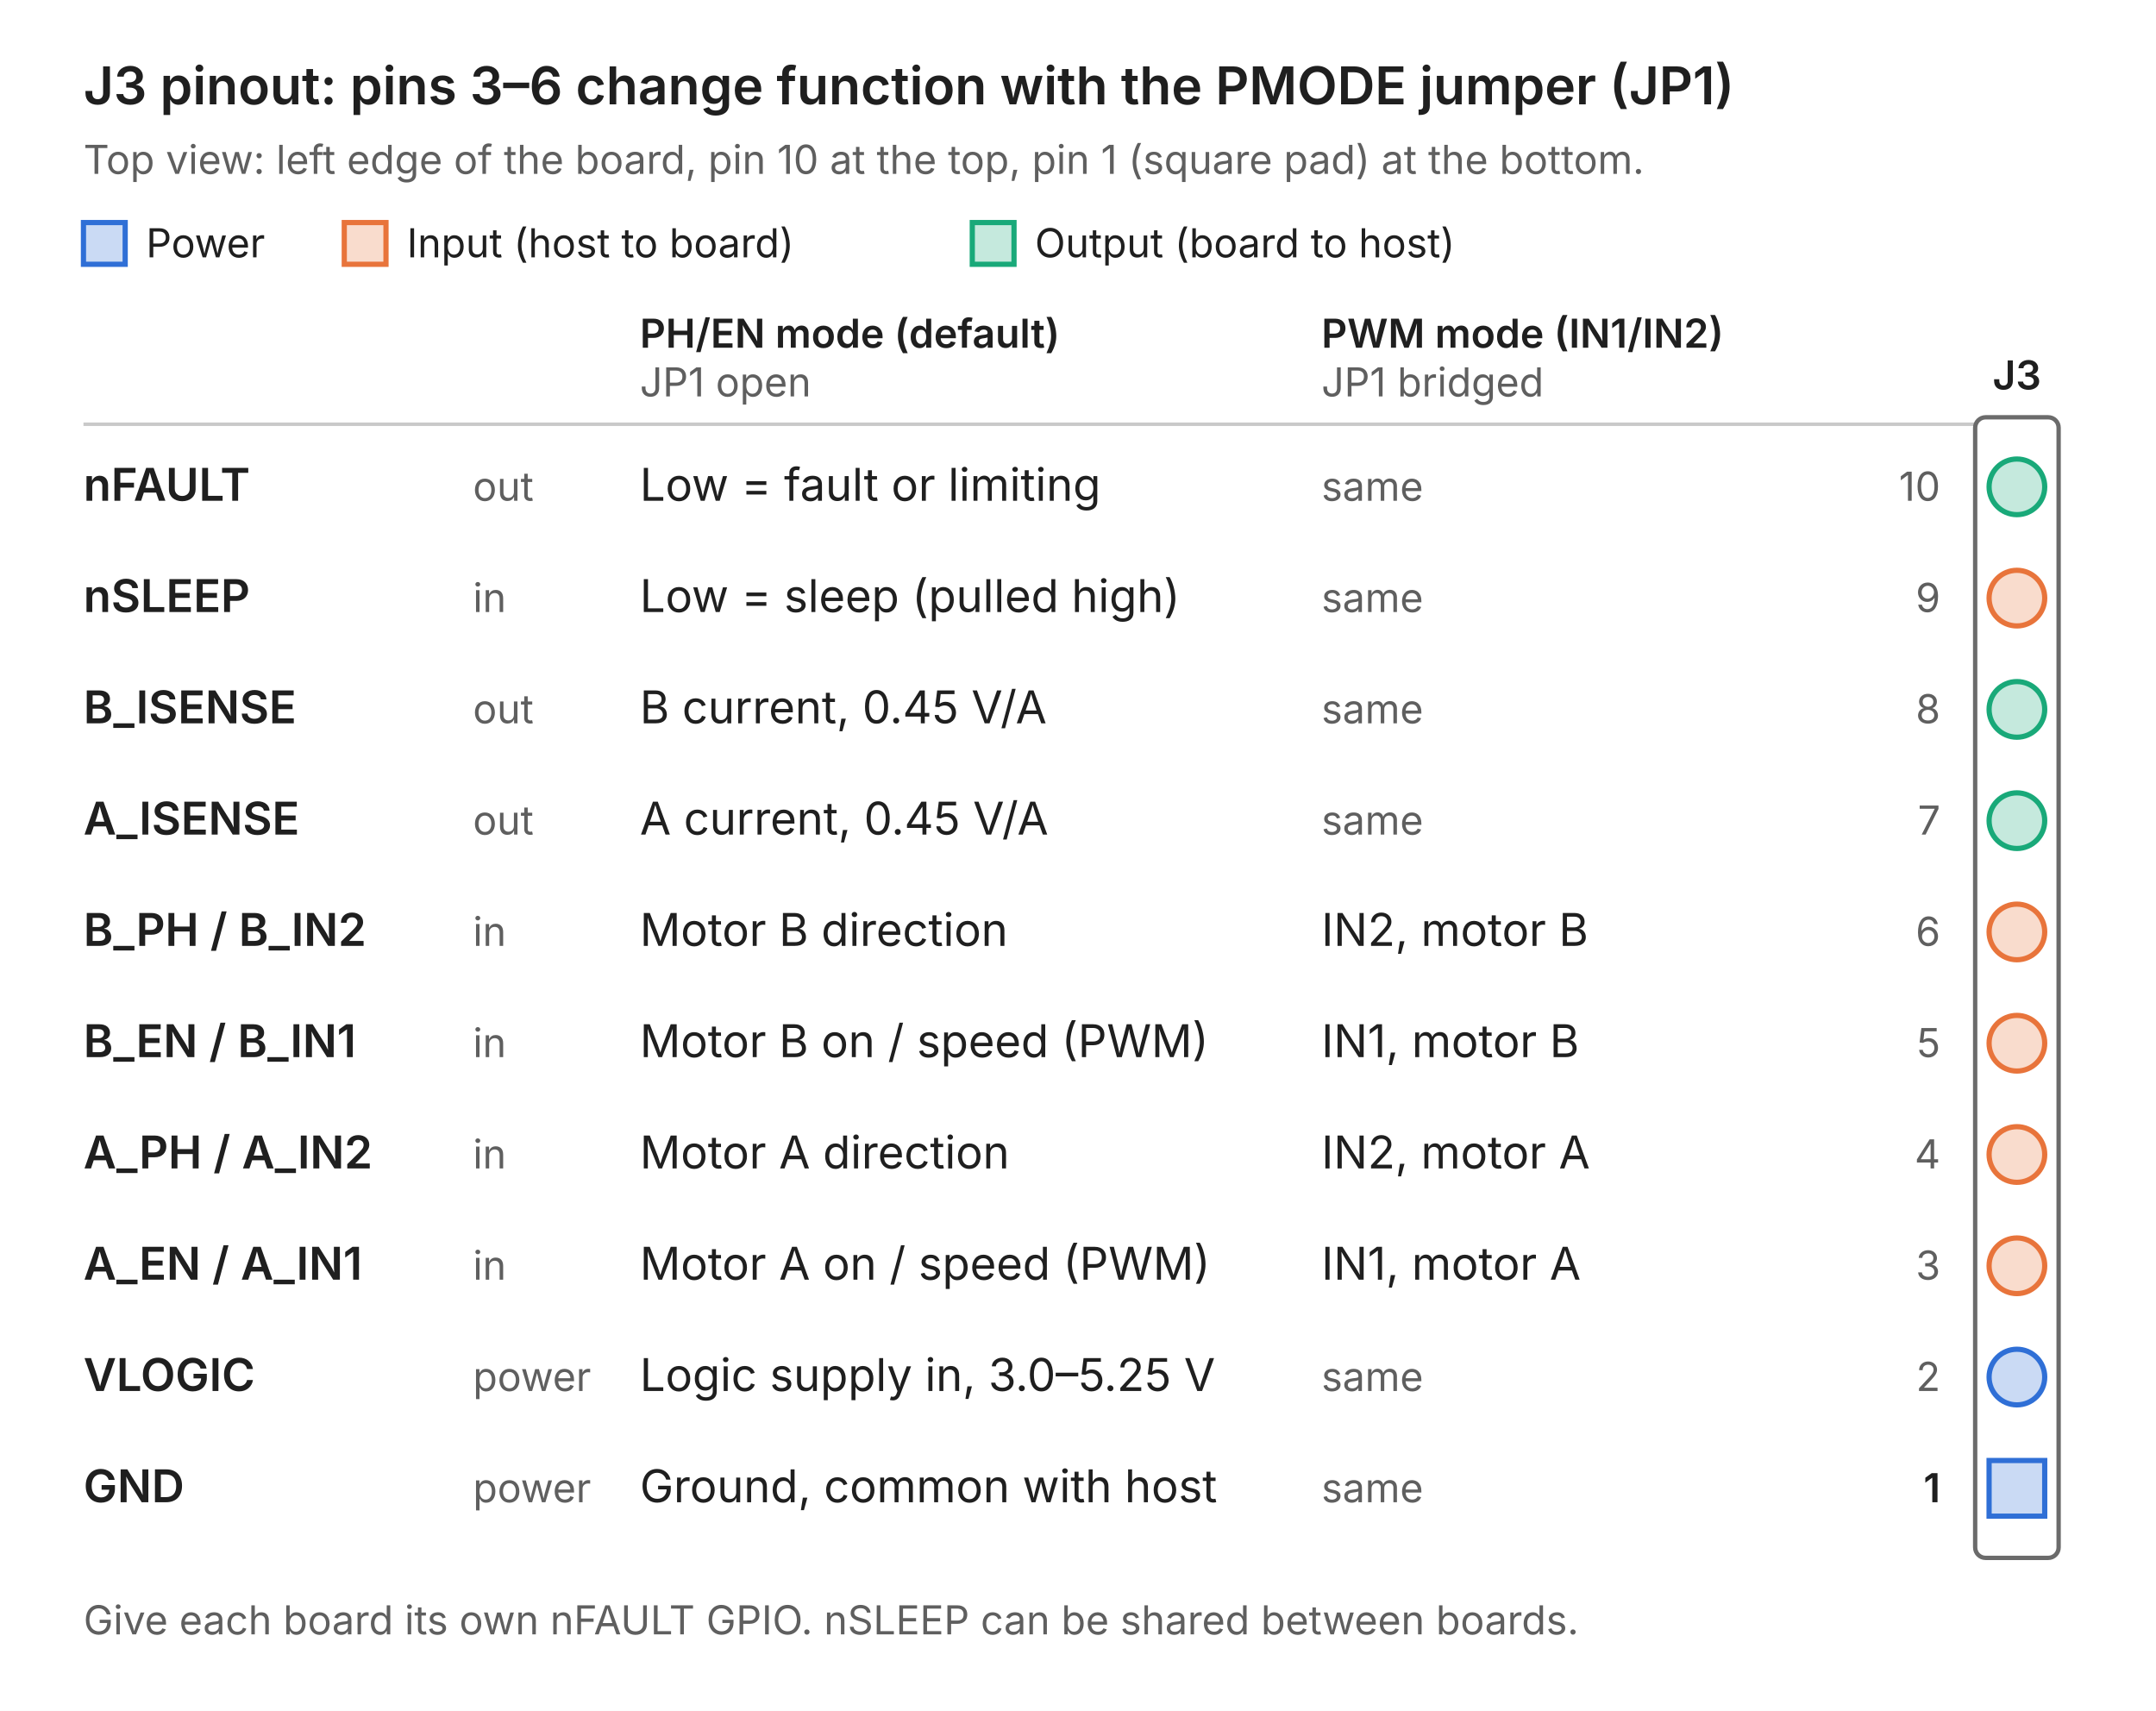
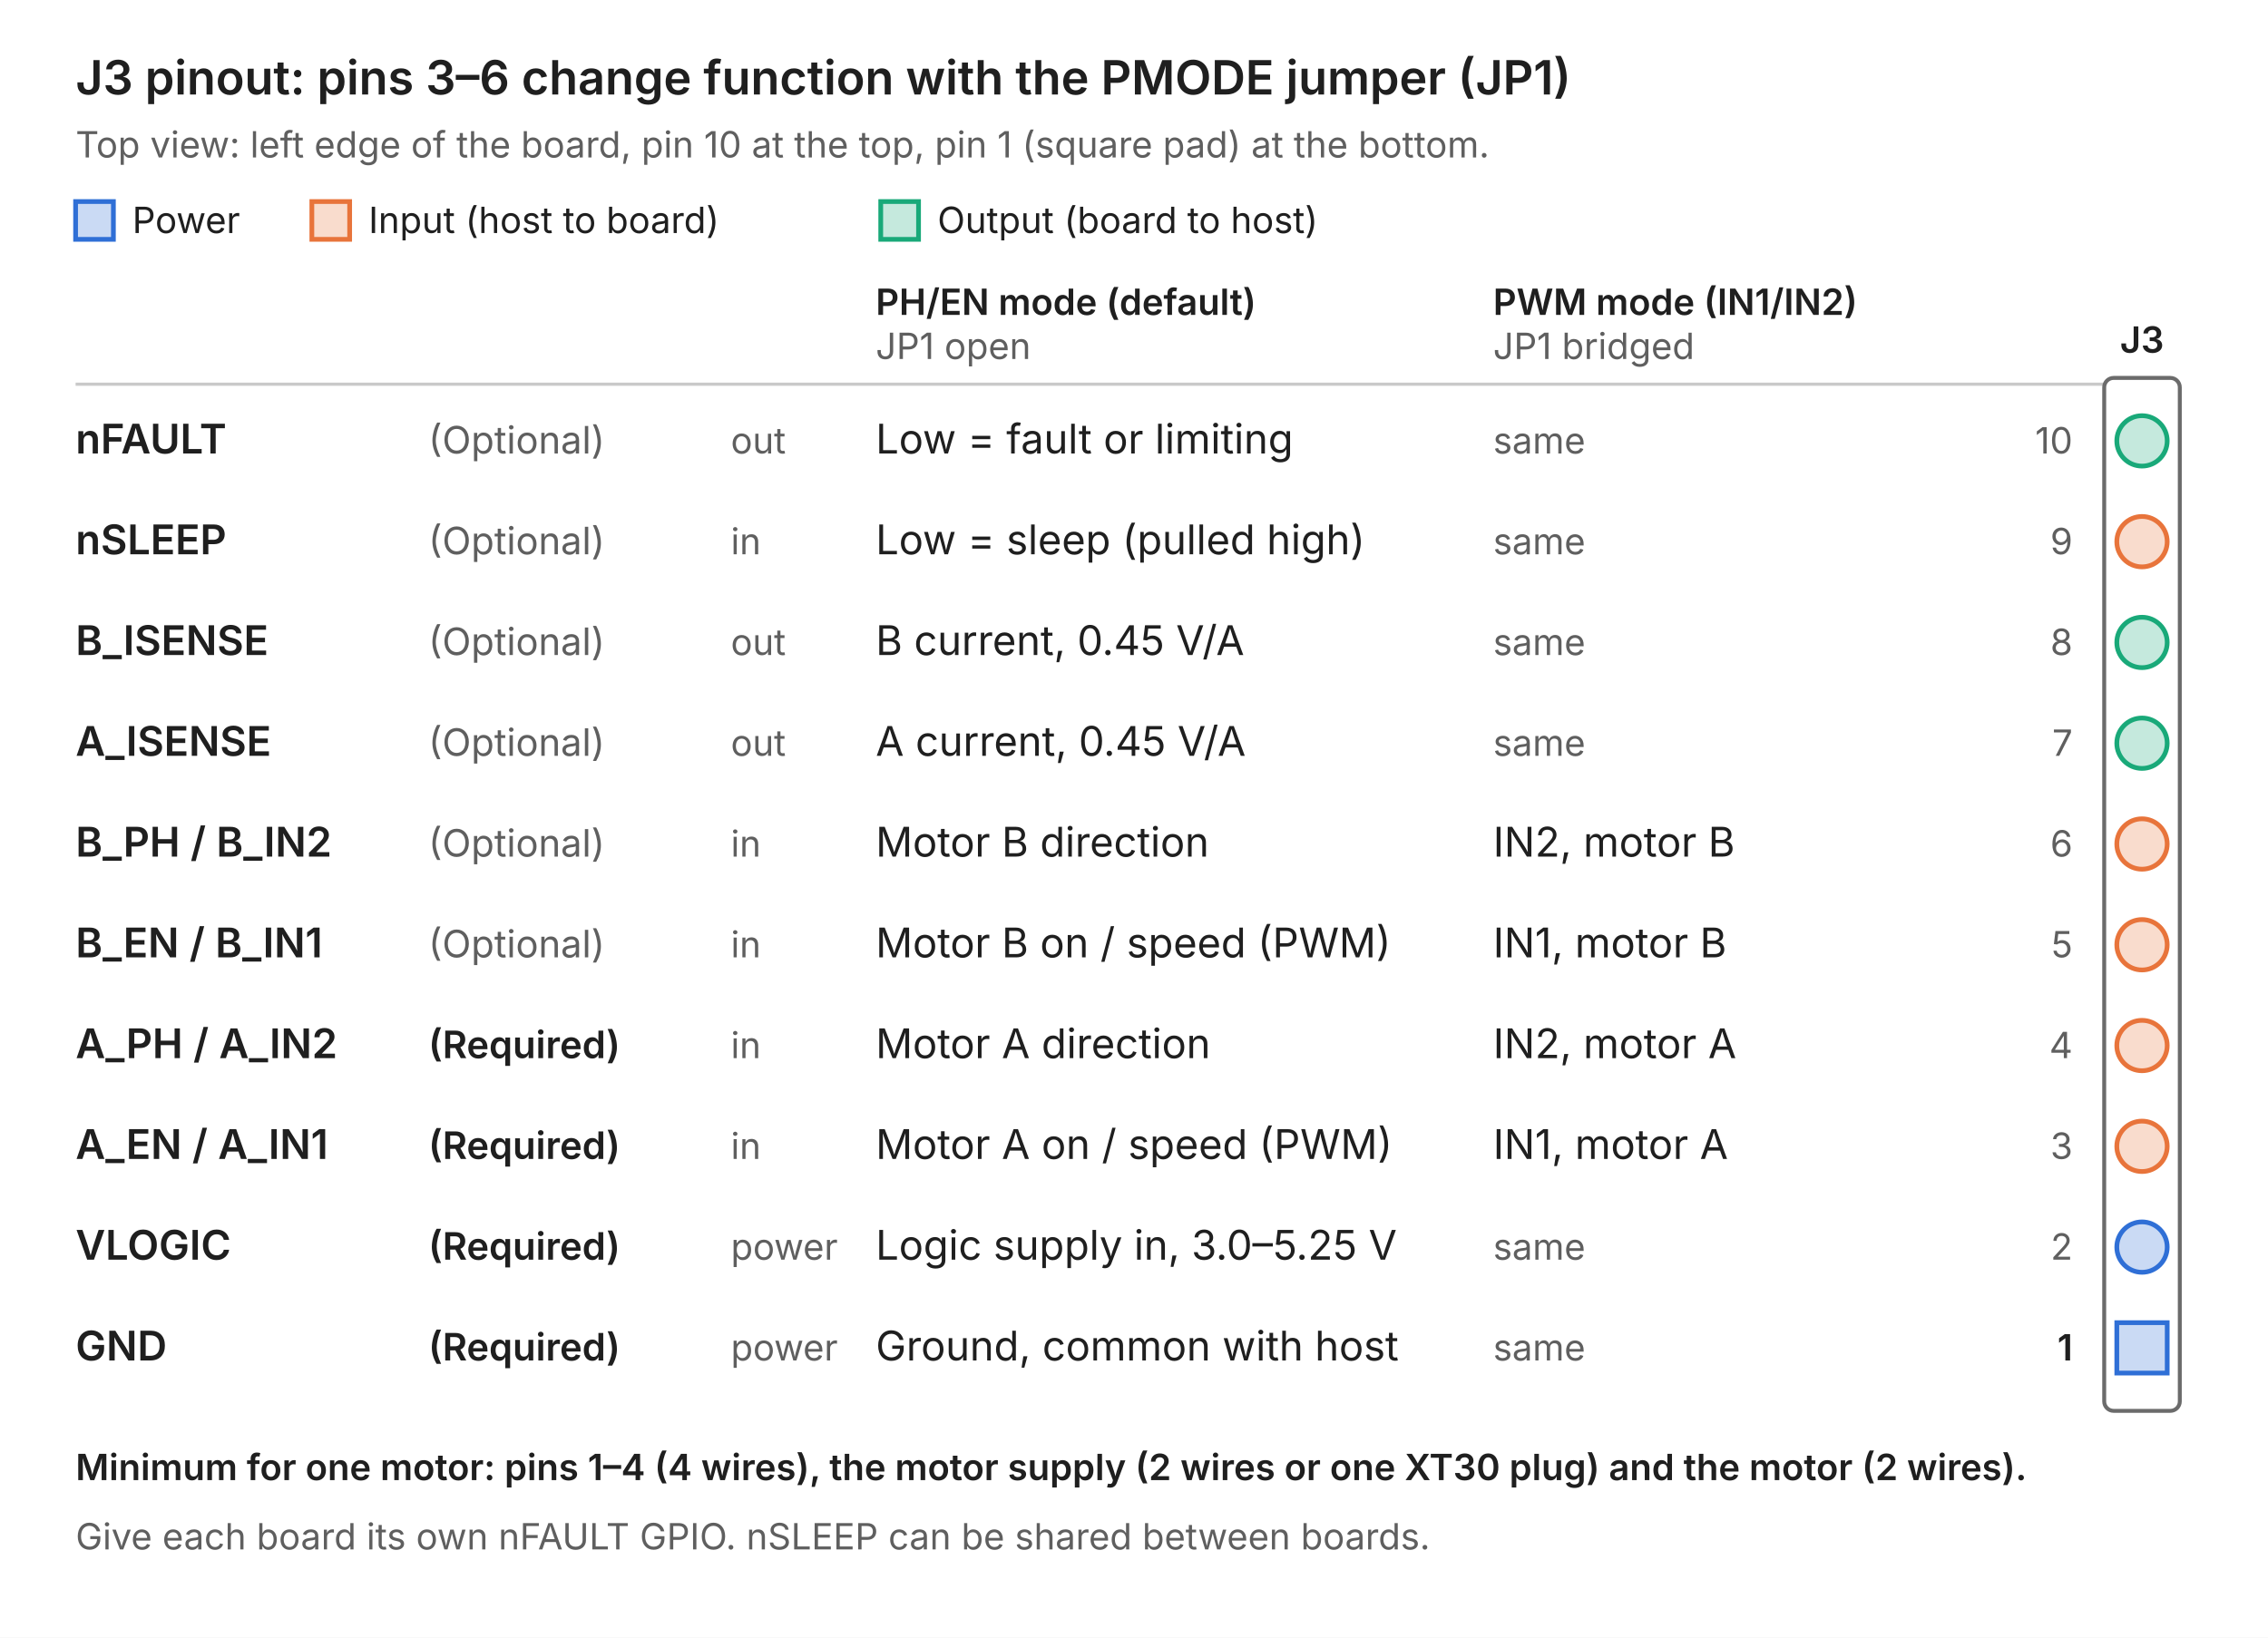
- <svg xmlns="http://www.w3.org/2000/svg" viewBox="0 0 620 492" role="img" aria-label="J3 logic header pinout" font-family="Inter, Segoe UI, Helvetica, Arial, sans-serif">
-   <rect width="620" height="492" fill="#ffffff" />
+ <svg xmlns="http://www.w3.org/2000/svg" viewBox="0 0 720 520" role="img" aria-label="J3 logic header pinout" font-family="Inter, Segoe UI, Helvetica, Arial, sans-serif">
+   <rect width="720" height="520" fill="#ffffff" />
  <text x="24" y="30" font-size="15" font-weight="600" fill="#1f1f1f" text-anchor="start">J3 pinout: pins 3–6 change function with the PMODE jumper (JP1)</text>
  <text x="24" y="50" font-size="11.5" font-weight="400" fill="#5f5f5f" text-anchor="start">Top view: left edge of the board, pin 10 at the top, pin 1 (square pad) at the bottom.</text>
  <rect x="24" y="64" width="12" height="12" rx="0" fill="#2f6fd6" fill-opacity="0.25" stroke="#2f6fd6" stroke-width="1.5" />
  <text x="42" y="74" font-size="11.5" font-weight="400" fill="#1f1f1f" text-anchor="start">Power</text>
  <rect x="99.0" y="64" width="12" height="12" rx="0" fill="#e8743b" fill-opacity="0.25" stroke="#e8743b" stroke-width="1.5" />
  <text x="117.0" y="74" font-size="11.5" font-weight="400" fill="#1f1f1f" text-anchor="start">Input (host to board)</text>
  <rect x="279.6" y="64" width="12" height="12" rx="0" fill="#19a979" fill-opacity="0.25" stroke="#19a979" stroke-width="1.5" />
  <text x="297.6" y="74" font-size="11.5" font-weight="400" fill="#1f1f1f" text-anchor="start">Output (board to host)</text>
-   <text x="184" y="100" font-size="11.5" font-weight="600" fill="#1f1f1f" text-anchor="start">PH/EN mode (default)</text>
-   <text x="184" y="114" font-size="11.5" font-weight="400" fill="#5f5f5f" text-anchor="start">JP1 open</text>
-   <text x="380" y="100" font-size="11.5" font-weight="600" fill="#1f1f1f" text-anchor="start">PWM mode (IN1/IN2)</text>
-   <text x="380" y="114" font-size="11.5" font-weight="400" fill="#5f5f5f" text-anchor="start">JP1 bridged</text>
-   <line x1="24" y1="122" x2="568" y2="122" stroke="#c9c9c9" />
-   <rect x="568" y="120" width="24" height="328" rx="3" fill="none" fill-opacity="1" stroke="#6b6b6b" stroke-width="1.25" />
-   <text x="580" y="112" font-size="11.5" font-weight="600" fill="#1f1f1f" text-anchor="middle">J3</text>
-   <circle cx="580" cy="140" r="8" fill="#19a979" fill-opacity="0.25" stroke="#19a979" stroke-width="1.5" />
-   <text x="558" y="144" font-size="11.5" font-weight="400" fill="#5f5f5f" text-anchor="end">10</text>
+   <text x="278" y="100" font-size="11.5" font-weight="600" fill="#1f1f1f" text-anchor="start">PH/EN mode (default)</text>
+   <text x="278" y="114" font-size="11.5" font-weight="400" fill="#5f5f5f" text-anchor="start">JP1 open</text>
+   <text x="474" y="100" font-size="11.5" font-weight="600" fill="#1f1f1f" text-anchor="start">PWM mode (IN1/IN2)</text>
+   <text x="474" y="114" font-size="11.5" font-weight="400" fill="#5f5f5f" text-anchor="start">JP1 bridged</text>
+   <line x1="24" y1="122" x2="668" y2="122" stroke="#c9c9c9" />
+   <rect x="668" y="120" width="24" height="328" rx="3" fill="none" fill-opacity="1" stroke="#6b6b6b" stroke-width="1.25" />
+   <text x="680" y="112" font-size="11.5" font-weight="600" fill="#1f1f1f" text-anchor="middle">J3</text>
+   <circle cx="680" cy="140" r="8" fill="#19a979" fill-opacity="0.25" stroke="#19a979" stroke-width="1.5" />
+   <text x="658" y="144" font-size="11.5" font-weight="400" fill="#5f5f5f" text-anchor="end">10</text>
  <text x="24" y="144" font-size="13" font-weight="600" fill="#1f1f1f" text-anchor="start">nFAULT</text>
-   <text x="136" y="144" font-size="11.5" font-weight="400" fill="#5f5f5f" text-anchor="start">out</text>
-   <text x="184" y="144" font-size="13" font-weight="400" fill="#1f1f1f" text-anchor="start">Low = fault or limiting</text>
-   <text x="380" y="144" font-size="11.5" font-weight="400" fill="#5f5f5f" text-anchor="start">same</text>
-   <circle cx="580" cy="172" r="8" fill="#e8743b" fill-opacity="0.25" stroke="#e8743b" stroke-width="1.5" />
-   <text x="558" y="176" font-size="11.5" font-weight="400" fill="#5f5f5f" text-anchor="end">9</text>
+   <text x="136" y="144" font-size="12" font-weight="400" fill="#5f5f5f" text-anchor="start">(Optional)</text>
+   <text x="232" y="144" font-size="11.5" font-weight="400" fill="#5f5f5f" text-anchor="start">out</text>
+   <text x="278" y="144" font-size="13" font-weight="400" fill="#1f1f1f" text-anchor="start">Low = fault or limiting</text>
+   <text x="474" y="144" font-size="11.5" font-weight="400" fill="#5f5f5f" text-anchor="start">same</text>
+   <circle cx="680" cy="172" r="8" fill="#e8743b" fill-opacity="0.25" stroke="#e8743b" stroke-width="1.5" />
+   <text x="658" y="176" font-size="11.5" font-weight="400" fill="#5f5f5f" text-anchor="end">9</text>
  <text x="24" y="176" font-size="13" font-weight="600" fill="#1f1f1f" text-anchor="start">nSLEEP</text>
-   <text x="136" y="176" font-size="11.5" font-weight="400" fill="#5f5f5f" text-anchor="start">in</text>
-   <text x="184" y="176" font-size="13" font-weight="400" fill="#1f1f1f" text-anchor="start">Low = sleep (pulled high)</text>
-   <text x="380" y="176" font-size="11.5" font-weight="400" fill="#5f5f5f" text-anchor="start">same</text>
-   <circle cx="580" cy="204" r="8" fill="#19a979" fill-opacity="0.25" stroke="#19a979" stroke-width="1.5" />
-   <text x="558" y="208" font-size="11.5" font-weight="400" fill="#5f5f5f" text-anchor="end">8</text>
+   <text x="136" y="176" font-size="12" font-weight="400" fill="#5f5f5f" text-anchor="start">(Optional)</text>
+   <text x="232" y="176" font-size="11.5" font-weight="400" fill="#5f5f5f" text-anchor="start">in</text>
+   <text x="278" y="176" font-size="13" font-weight="400" fill="#1f1f1f" text-anchor="start">Low = sleep (pulled high)</text>
+   <text x="474" y="176" font-size="11.5" font-weight="400" fill="#5f5f5f" text-anchor="start">same</text>
+   <circle cx="680" cy="204" r="8" fill="#19a979" fill-opacity="0.25" stroke="#19a979" stroke-width="1.5" />
+   <text x="658" y="208" font-size="11.5" font-weight="400" fill="#5f5f5f" text-anchor="end">8</text>
  <text x="24" y="208" font-size="13" font-weight="600" fill="#1f1f1f" text-anchor="start">B_ISENSE</text>
-   <text x="136" y="208" font-size="11.5" font-weight="400" fill="#5f5f5f" text-anchor="start">out</text>
-   <text x="184" y="208" font-size="13" font-weight="400" fill="#1f1f1f" text-anchor="start">B current, 0.45 V/A</text>
-   <text x="380" y="208" font-size="11.5" font-weight="400" fill="#5f5f5f" text-anchor="start">same</text>
-   <circle cx="580" cy="236" r="8" fill="#19a979" fill-opacity="0.25" stroke="#19a979" stroke-width="1.5" />
-   <text x="558" y="240" font-size="11.5" font-weight="400" fill="#5f5f5f" text-anchor="end">7</text>
+   <text x="136" y="208" font-size="12" font-weight="400" fill="#5f5f5f" text-anchor="start">(Optional)</text>
+   <text x="232" y="208" font-size="11.5" font-weight="400" fill="#5f5f5f" text-anchor="start">out</text>
+   <text x="278" y="208" font-size="13" font-weight="400" fill="#1f1f1f" text-anchor="start">B current, 0.45 V/A</text>
+   <text x="474" y="208" font-size="11.5" font-weight="400" fill="#5f5f5f" text-anchor="start">same</text>
+   <circle cx="680" cy="236" r="8" fill="#19a979" fill-opacity="0.25" stroke="#19a979" stroke-width="1.5" />
+   <text x="658" y="240" font-size="11.5" font-weight="400" fill="#5f5f5f" text-anchor="end">7</text>
  <text x="24" y="240" font-size="13" font-weight="600" fill="#1f1f1f" text-anchor="start">A_ISENSE</text>
-   <text x="136" y="240" font-size="11.5" font-weight="400" fill="#5f5f5f" text-anchor="start">out</text>
-   <text x="184" y="240" font-size="13" font-weight="400" fill="#1f1f1f" text-anchor="start">A current, 0.45 V/A</text>
-   <text x="380" y="240" font-size="11.5" font-weight="400" fill="#5f5f5f" text-anchor="start">same</text>
-   <circle cx="580" cy="268" r="8" fill="#e8743b" fill-opacity="0.25" stroke="#e8743b" stroke-width="1.5" />
-   <text x="558" y="272" font-size="11.5" font-weight="400" fill="#5f5f5f" text-anchor="end">6</text>
+   <text x="136" y="240" font-size="12" font-weight="400" fill="#5f5f5f" text-anchor="start">(Optional)</text>
+   <text x="232" y="240" font-size="11.5" font-weight="400" fill="#5f5f5f" text-anchor="start">out</text>
+   <text x="278" y="240" font-size="13" font-weight="400" fill="#1f1f1f" text-anchor="start">A current, 0.45 V/A</text>
+   <text x="474" y="240" font-size="11.5" font-weight="400" fill="#5f5f5f" text-anchor="start">same</text>
+   <circle cx="680" cy="268" r="8" fill="#e8743b" fill-opacity="0.25" stroke="#e8743b" stroke-width="1.5" />
+   <text x="658" y="272" font-size="11.5" font-weight="400" fill="#5f5f5f" text-anchor="end">6</text>
  <text x="24" y="272" font-size="13" font-weight="600" fill="#1f1f1f" text-anchor="start">B_PH / B_IN2</text>
-   <text x="136" y="272" font-size="11.5" font-weight="400" fill="#5f5f5f" text-anchor="start">in</text>
-   <text x="184" y="272" font-size="13" font-weight="400" fill="#1f1f1f" text-anchor="start">Motor B direction</text>
-   <text x="380" y="272" font-size="13" font-weight="400" fill="#1f1f1f" text-anchor="start">IN2, motor B</text>
-   <circle cx="580" cy="300" r="8" fill="#e8743b" fill-opacity="0.25" stroke="#e8743b" stroke-width="1.5" />
-   <text x="558" y="304" font-size="11.5" font-weight="400" fill="#5f5f5f" text-anchor="end">5</text>
+   <text x="136" y="272" font-size="12" font-weight="400" fill="#5f5f5f" text-anchor="start">(Optional)</text>
+   <text x="232" y="272" font-size="11.5" font-weight="400" fill="#5f5f5f" text-anchor="start">in</text>
+   <text x="278" y="272" font-size="13" font-weight="400" fill="#1f1f1f" text-anchor="start">Motor B direction</text>
+   <text x="474" y="272" font-size="13" font-weight="400" fill="#1f1f1f" text-anchor="start">IN2, motor B</text>
+   <circle cx="680" cy="300" r="8" fill="#e8743b" fill-opacity="0.25" stroke="#e8743b" stroke-width="1.5" />
+   <text x="658" y="304" font-size="11.5" font-weight="400" fill="#5f5f5f" text-anchor="end">5</text>
  <text x="24" y="304" font-size="13" font-weight="600" fill="#1f1f1f" text-anchor="start">B_EN / B_IN1</text>
-   <text x="136" y="304" font-size="11.5" font-weight="400" fill="#5f5f5f" text-anchor="start">in</text>
-   <text x="184" y="304" font-size="13" font-weight="400" fill="#1f1f1f" text-anchor="start">Motor B on / speed (PWM)</text>
-   <text x="380" y="304" font-size="13" font-weight="400" fill="#1f1f1f" text-anchor="start">IN1, motor B</text>
-   <circle cx="580" cy="332" r="8" fill="#e8743b" fill-opacity="0.25" stroke="#e8743b" stroke-width="1.5" />
-   <text x="558" y="336" font-size="11.5" font-weight="400" fill="#5f5f5f" text-anchor="end">4</text>
+   <text x="136" y="304" font-size="12" font-weight="400" fill="#5f5f5f" text-anchor="start">(Optional)</text>
+   <text x="232" y="304" font-size="11.5" font-weight="400" fill="#5f5f5f" text-anchor="start">in</text>
+   <text x="278" y="304" font-size="13" font-weight="400" fill="#1f1f1f" text-anchor="start">Motor B on / speed (PWM)</text>
+   <text x="474" y="304" font-size="13" font-weight="400" fill="#1f1f1f" text-anchor="start">IN1, motor B</text>
+   <circle cx="680" cy="332" r="8" fill="#e8743b" fill-opacity="0.25" stroke="#e8743b" stroke-width="1.5" />
+   <text x="658" y="336" font-size="11.5" font-weight="400" fill="#5f5f5f" text-anchor="end">4</text>
  <text x="24" y="336" font-size="13" font-weight="600" fill="#1f1f1f" text-anchor="start">A_PH / A_IN2</text>
-   <text x="136" y="336" font-size="11.5" font-weight="400" fill="#5f5f5f" text-anchor="start">in</text>
-   <text x="184" y="336" font-size="13" font-weight="400" fill="#1f1f1f" text-anchor="start">Motor A direction</text>
-   <text x="380" y="336" font-size="13" font-weight="400" fill="#1f1f1f" text-anchor="start">IN2, motor A</text>
-   <circle cx="580" cy="364" r="8" fill="#e8743b" fill-opacity="0.25" stroke="#e8743b" stroke-width="1.5" />
-   <text x="558" y="368" font-size="11.5" font-weight="400" fill="#5f5f5f" text-anchor="end">3</text>
+   <text x="136" y="336" font-size="12" font-weight="600" fill="#1f1f1f" text-anchor="start">(Required)</text>
+   <text x="232" y="336" font-size="11.5" font-weight="400" fill="#5f5f5f" text-anchor="start">in</text>
+   <text x="278" y="336" font-size="13" font-weight="400" fill="#1f1f1f" text-anchor="start">Motor A direction</text>
+   <text x="474" y="336" font-size="13" font-weight="400" fill="#1f1f1f" text-anchor="start">IN2, motor A</text>
+   <circle cx="680" cy="364" r="8" fill="#e8743b" fill-opacity="0.25" stroke="#e8743b" stroke-width="1.5" />
+   <text x="658" y="368" font-size="11.5" font-weight="400" fill="#5f5f5f" text-anchor="end">3</text>
  <text x="24" y="368" font-size="13" font-weight="600" fill="#1f1f1f" text-anchor="start">A_EN / A_IN1</text>
-   <text x="136" y="368" font-size="11.5" font-weight="400" fill="#5f5f5f" text-anchor="start">in</text>
-   <text x="184" y="368" font-size="13" font-weight="400" fill="#1f1f1f" text-anchor="start">Motor A on / speed (PWM)</text>
-   <text x="380" y="368" font-size="13" font-weight="400" fill="#1f1f1f" text-anchor="start">IN1, motor A</text>
-   <circle cx="580" cy="396" r="8" fill="#2f6fd6" fill-opacity="0.25" stroke="#2f6fd6" stroke-width="1.5" />
-   <text x="558" y="400" font-size="11.5" font-weight="400" fill="#5f5f5f" text-anchor="end">2</text>
+   <text x="136" y="368" font-size="12" font-weight="600" fill="#1f1f1f" text-anchor="start">(Required)</text>
+   <text x="232" y="368" font-size="11.5" font-weight="400" fill="#5f5f5f" text-anchor="start">in</text>
+   <text x="278" y="368" font-size="13" font-weight="400" fill="#1f1f1f" text-anchor="start">Motor A on / speed (PWM)</text>
+   <text x="474" y="368" font-size="13" font-weight="400" fill="#1f1f1f" text-anchor="start">IN1, motor A</text>
+   <circle cx="680" cy="396" r="8" fill="#2f6fd6" fill-opacity="0.25" stroke="#2f6fd6" stroke-width="1.5" />
+   <text x="658" y="400" font-size="11.5" font-weight="400" fill="#5f5f5f" text-anchor="end">2</text>
  <text x="24" y="400" font-size="13" font-weight="600" fill="#1f1f1f" text-anchor="start">VLOGIC</text>
-   <text x="136" y="400" font-size="11.5" font-weight="400" fill="#5f5f5f" text-anchor="start">power</text>
-   <text x="184" y="400" font-size="13" font-weight="400" fill="#1f1f1f" text-anchor="start">Logic supply in, 3.0–5.25 V</text>
-   <text x="380" y="400" font-size="11.5" font-weight="400" fill="#5f5f5f" text-anchor="start">same</text>
-   <rect x="572" y="420" width="16" height="16" rx="0" fill="#2f6fd6" fill-opacity="0.25" stroke="#2f6fd6" stroke-width="1.5" />
-   <text x="558" y="432" font-size="11.5" font-weight="600" fill="#1f1f1f" text-anchor="end">1</text>
+   <text x="136" y="400" font-size="12" font-weight="600" fill="#1f1f1f" text-anchor="start">(Required)</text>
+   <text x="232" y="400" font-size="11.5" font-weight="400" fill="#5f5f5f" text-anchor="start">power</text>
+   <text x="278" y="400" font-size="13" font-weight="400" fill="#1f1f1f" text-anchor="start">Logic supply in, 3.0–5.25 V</text>
+   <text x="474" y="400" font-size="11.5" font-weight="400" fill="#5f5f5f" text-anchor="start">same</text>
+   <rect x="672" y="420" width="16" height="16" rx="0" fill="#2f6fd6" fill-opacity="0.25" stroke="#2f6fd6" stroke-width="1.5" />
+   <text x="658" y="432" font-size="11.5" font-weight="600" fill="#1f1f1f" text-anchor="end">1</text>
  <text x="24" y="432" font-size="13" font-weight="600" fill="#1f1f1f" text-anchor="start">GND</text>
-   <text x="136" y="432" font-size="11.5" font-weight="400" fill="#5f5f5f" text-anchor="start">power</text>
-   <text x="184" y="432" font-size="13" font-weight="400" fill="#1f1f1f" text-anchor="start">Ground, common with host</text>
-   <text x="380" y="432" font-size="11.5" font-weight="400" fill="#5f5f5f" text-anchor="start">same</text>
-   <text x="24" y="470" font-size="11.5" font-weight="400" fill="#5f5f5f" text-anchor="start">Give each board its own nFAULT GPIO. nSLEEP can be shared between boards.</text>
+   <text x="136" y="432" font-size="12" font-weight="600" fill="#1f1f1f" text-anchor="start">(Required)</text>
+   <text x="232" y="432" font-size="11.5" font-weight="400" fill="#5f5f5f" text-anchor="start">power</text>
+   <text x="278" y="432" font-size="13" font-weight="400" fill="#1f1f1f" text-anchor="start">Ground, common with host</text>
+   <text x="474" y="432" font-size="11.5" font-weight="400" fill="#5f5f5f" text-anchor="start">same</text>
+   <text x="24" y="470" font-size="11.5" font-weight="600" fill="#1f1f1f" text-anchor="start">Minimum for one motor: pins 1–4 (4 wires), the motor supply (2 wires or one XT30 plug) and the motor (2 wires).</text>
+   <text x="24" y="492" font-size="11.5" font-weight="400" fill="#5f5f5f" text-anchor="start">Give each board its own nFAULT GPIO. nSLEEP can be shared between boards.</text>
</svg>
